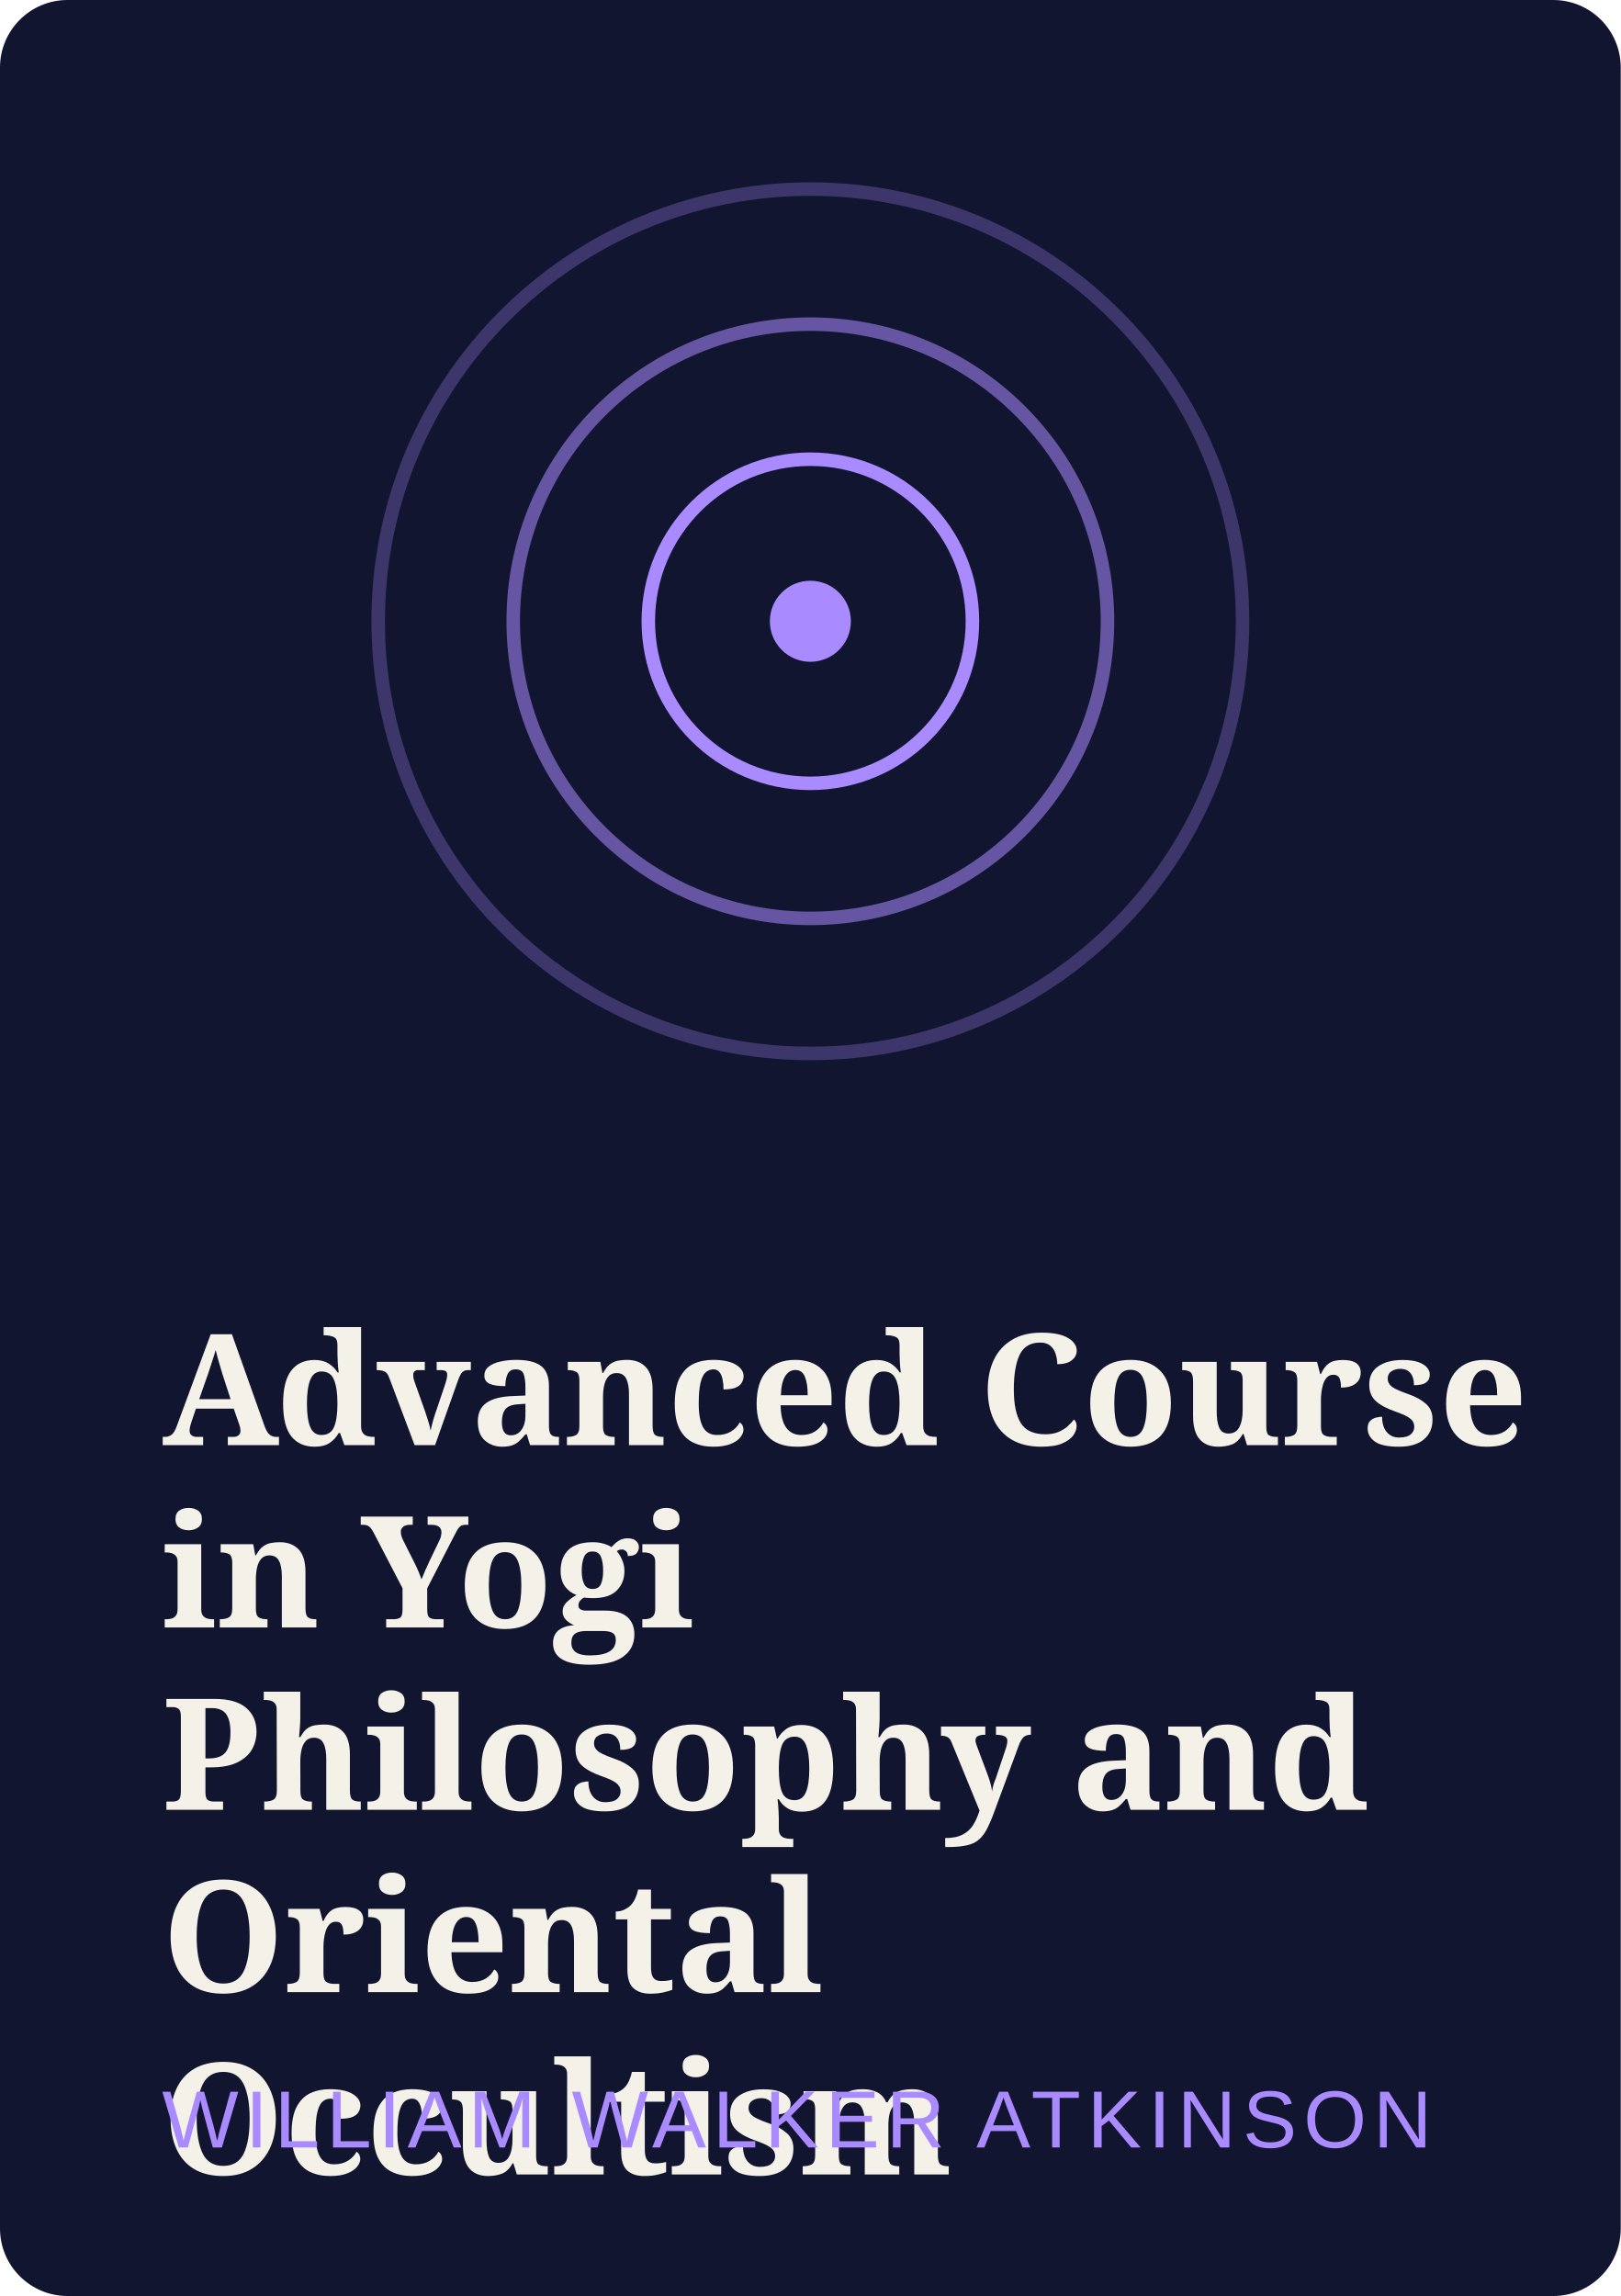
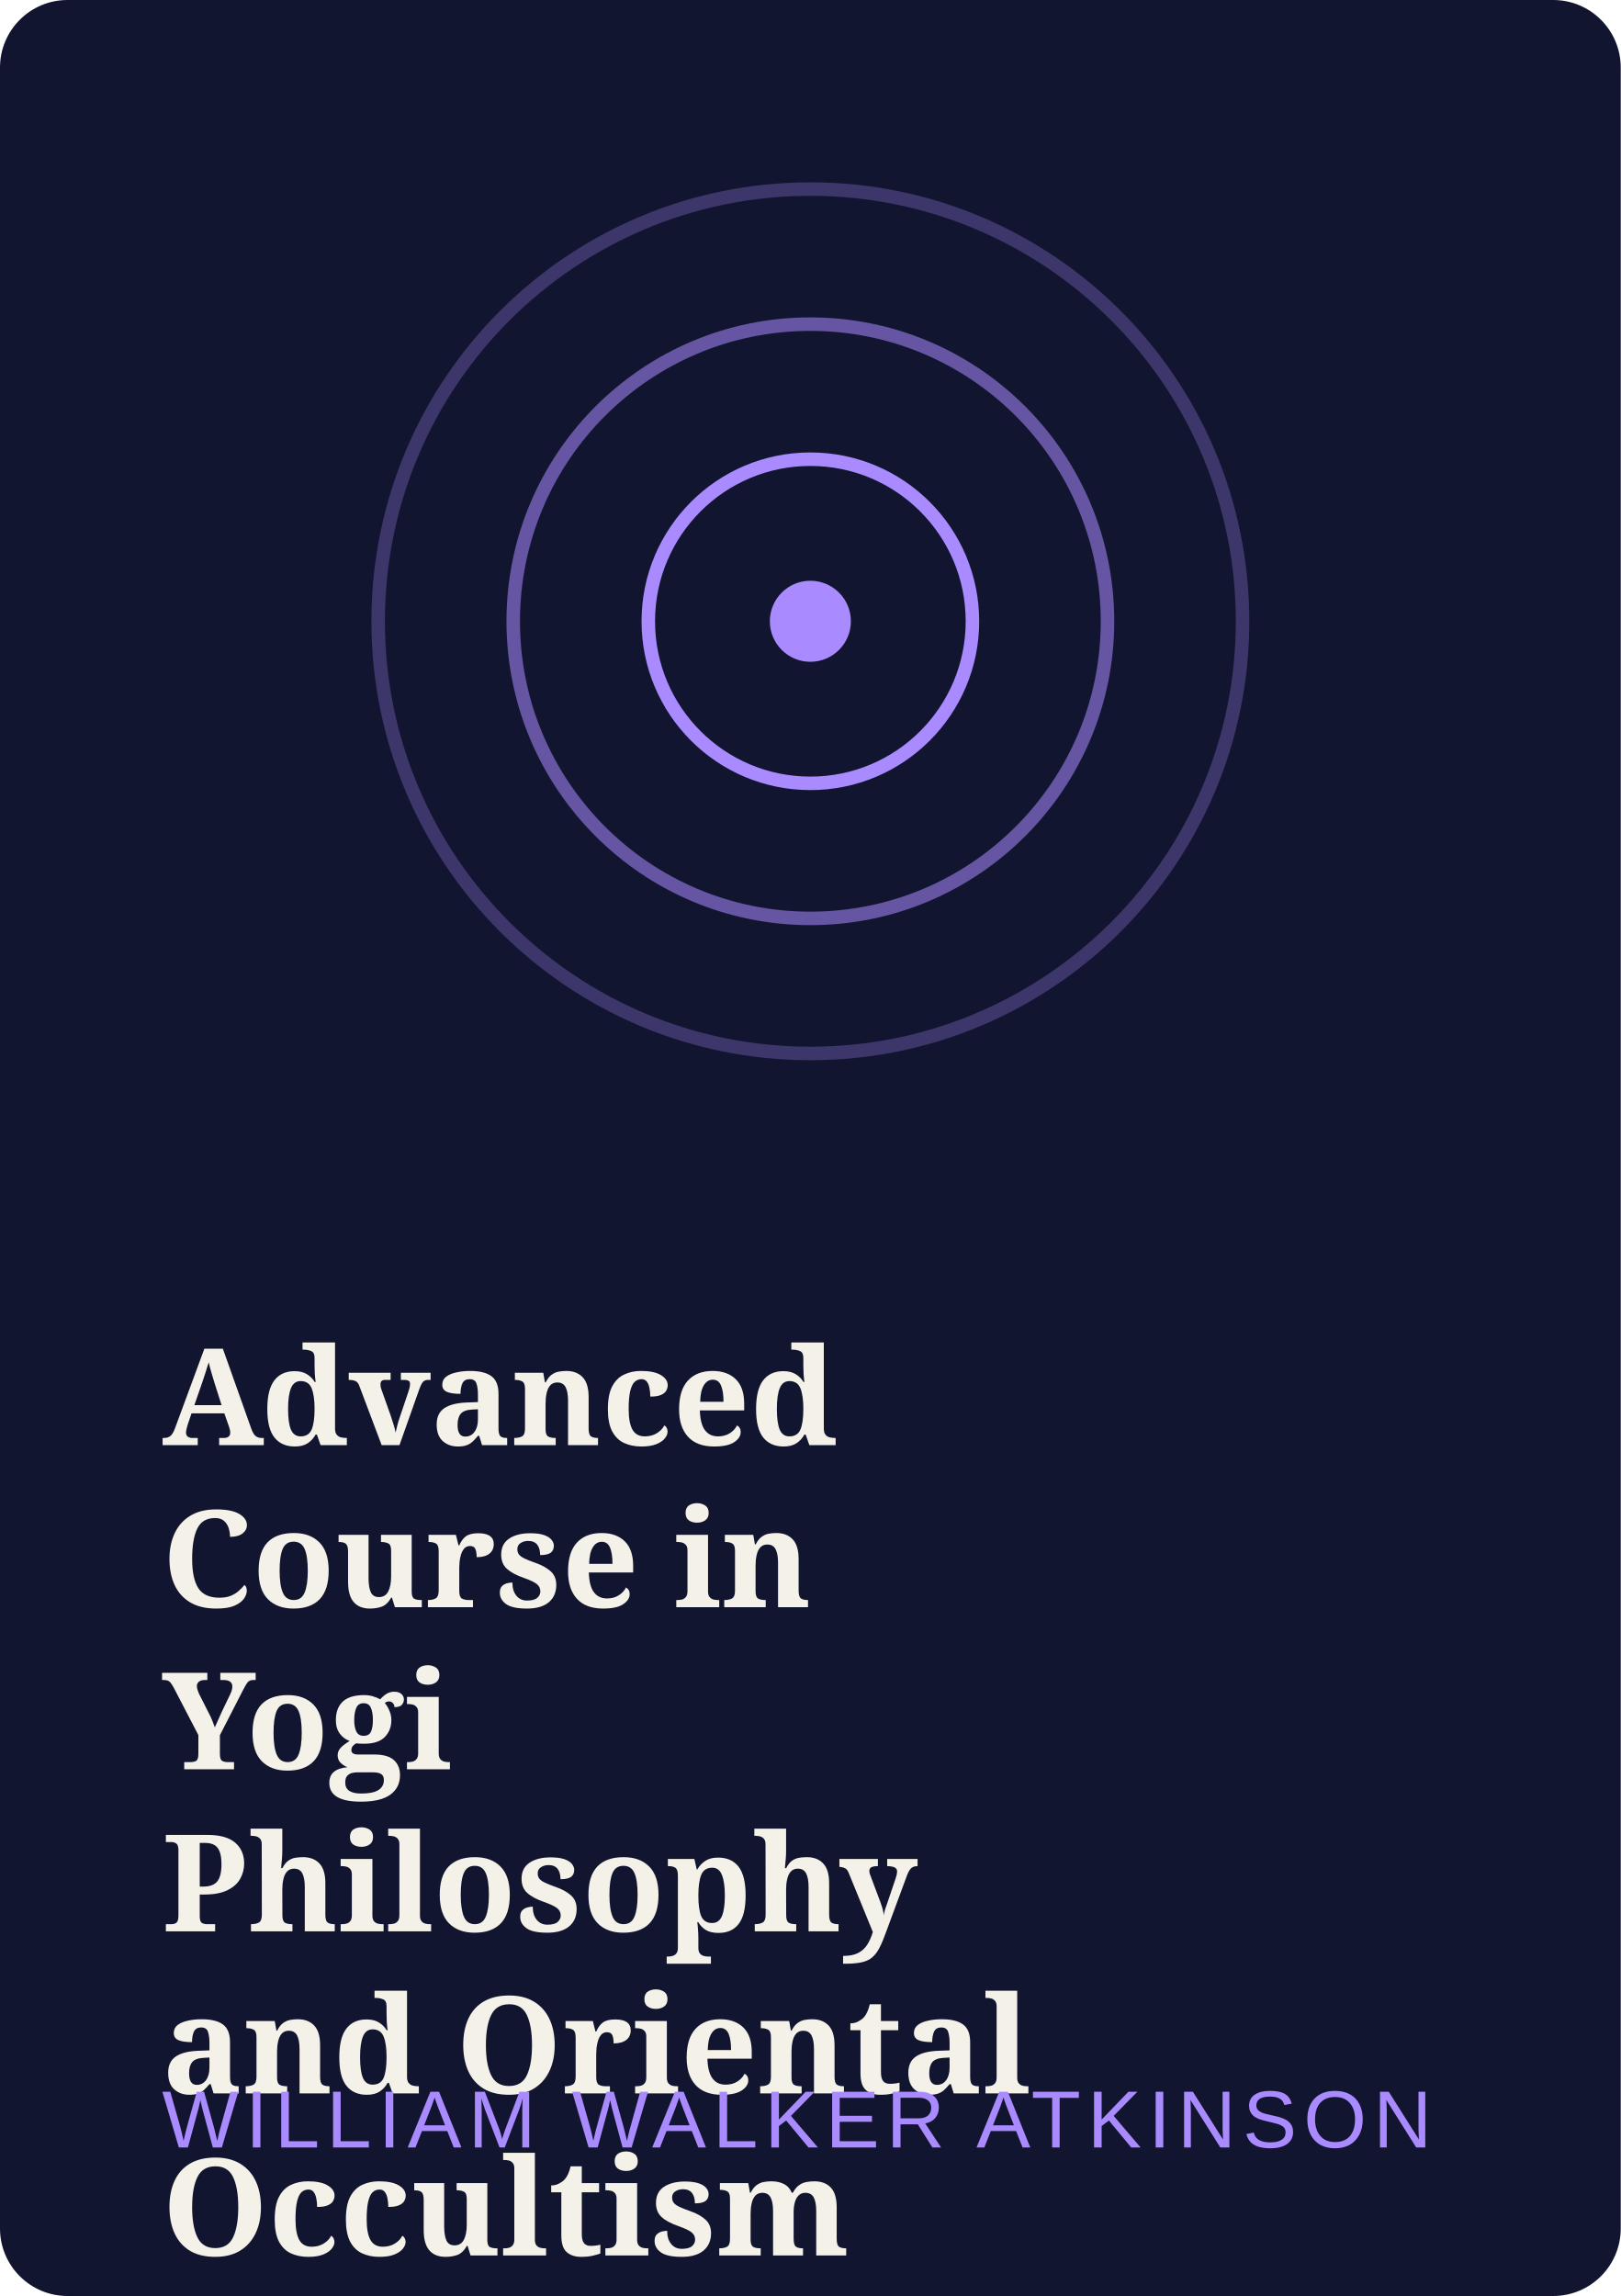
<svg xmlns="http://www.w3.org/2000/svg" viewBox="0 0 240 340" width="240" height="340">
  <rect width="240" height="340" rx="10" fill="#121530" />
  <g fill="none" stroke="#a98bff" stroke-width="2">
    <circle cx="120" cy="92" r="64" opacity=".28" />
    <circle cx="120" cy="92" r="44" opacity=".55" />
    <circle cx="120" cy="92" r="24" />
  </g>
  <circle cx="120" cy="92" r="6" fill="#a98bff" />
-   <text x="24" y="214" font-family="Georgia,serif" font-size="23" font-weight="700" fill="#f3f1e8">
-     <tspan x="24" dy="0">Advanced Course</tspan>
-     <tspan x="24" dy="27">in Yogi</tspan>
-     <tspan x="24" dy="27">Philosophy and</tspan>
-     <tspan x="24" dy="27">Oriental</tspan>
-     <tspan x="24" dy="27">Occultism</tspan>
+   <text x="24" y="214" font-family="Georgia,serif" font-size="20" font-weight="700" fill="#f3f1e8">
+     <tspan x="24" dy="0">Advanced</tspan>
+     <tspan x="24" dy="24">Course in</tspan>
+     <tspan x="24" dy="24">Yogi</tspan>
+     <tspan x="24" dy="24">Philosophy</tspan>
+     <tspan x="24" dy="24">and Oriental</tspan>
+     <tspan x="24" dy="24">Occultism</tspan>
  </text>
  <text x="24" y="318" font-family="Arial,sans-serif" font-size="12" letter-spacing="1" fill="#a98bff">WILLIAM WALKER ATKINSON</text>
</svg>
